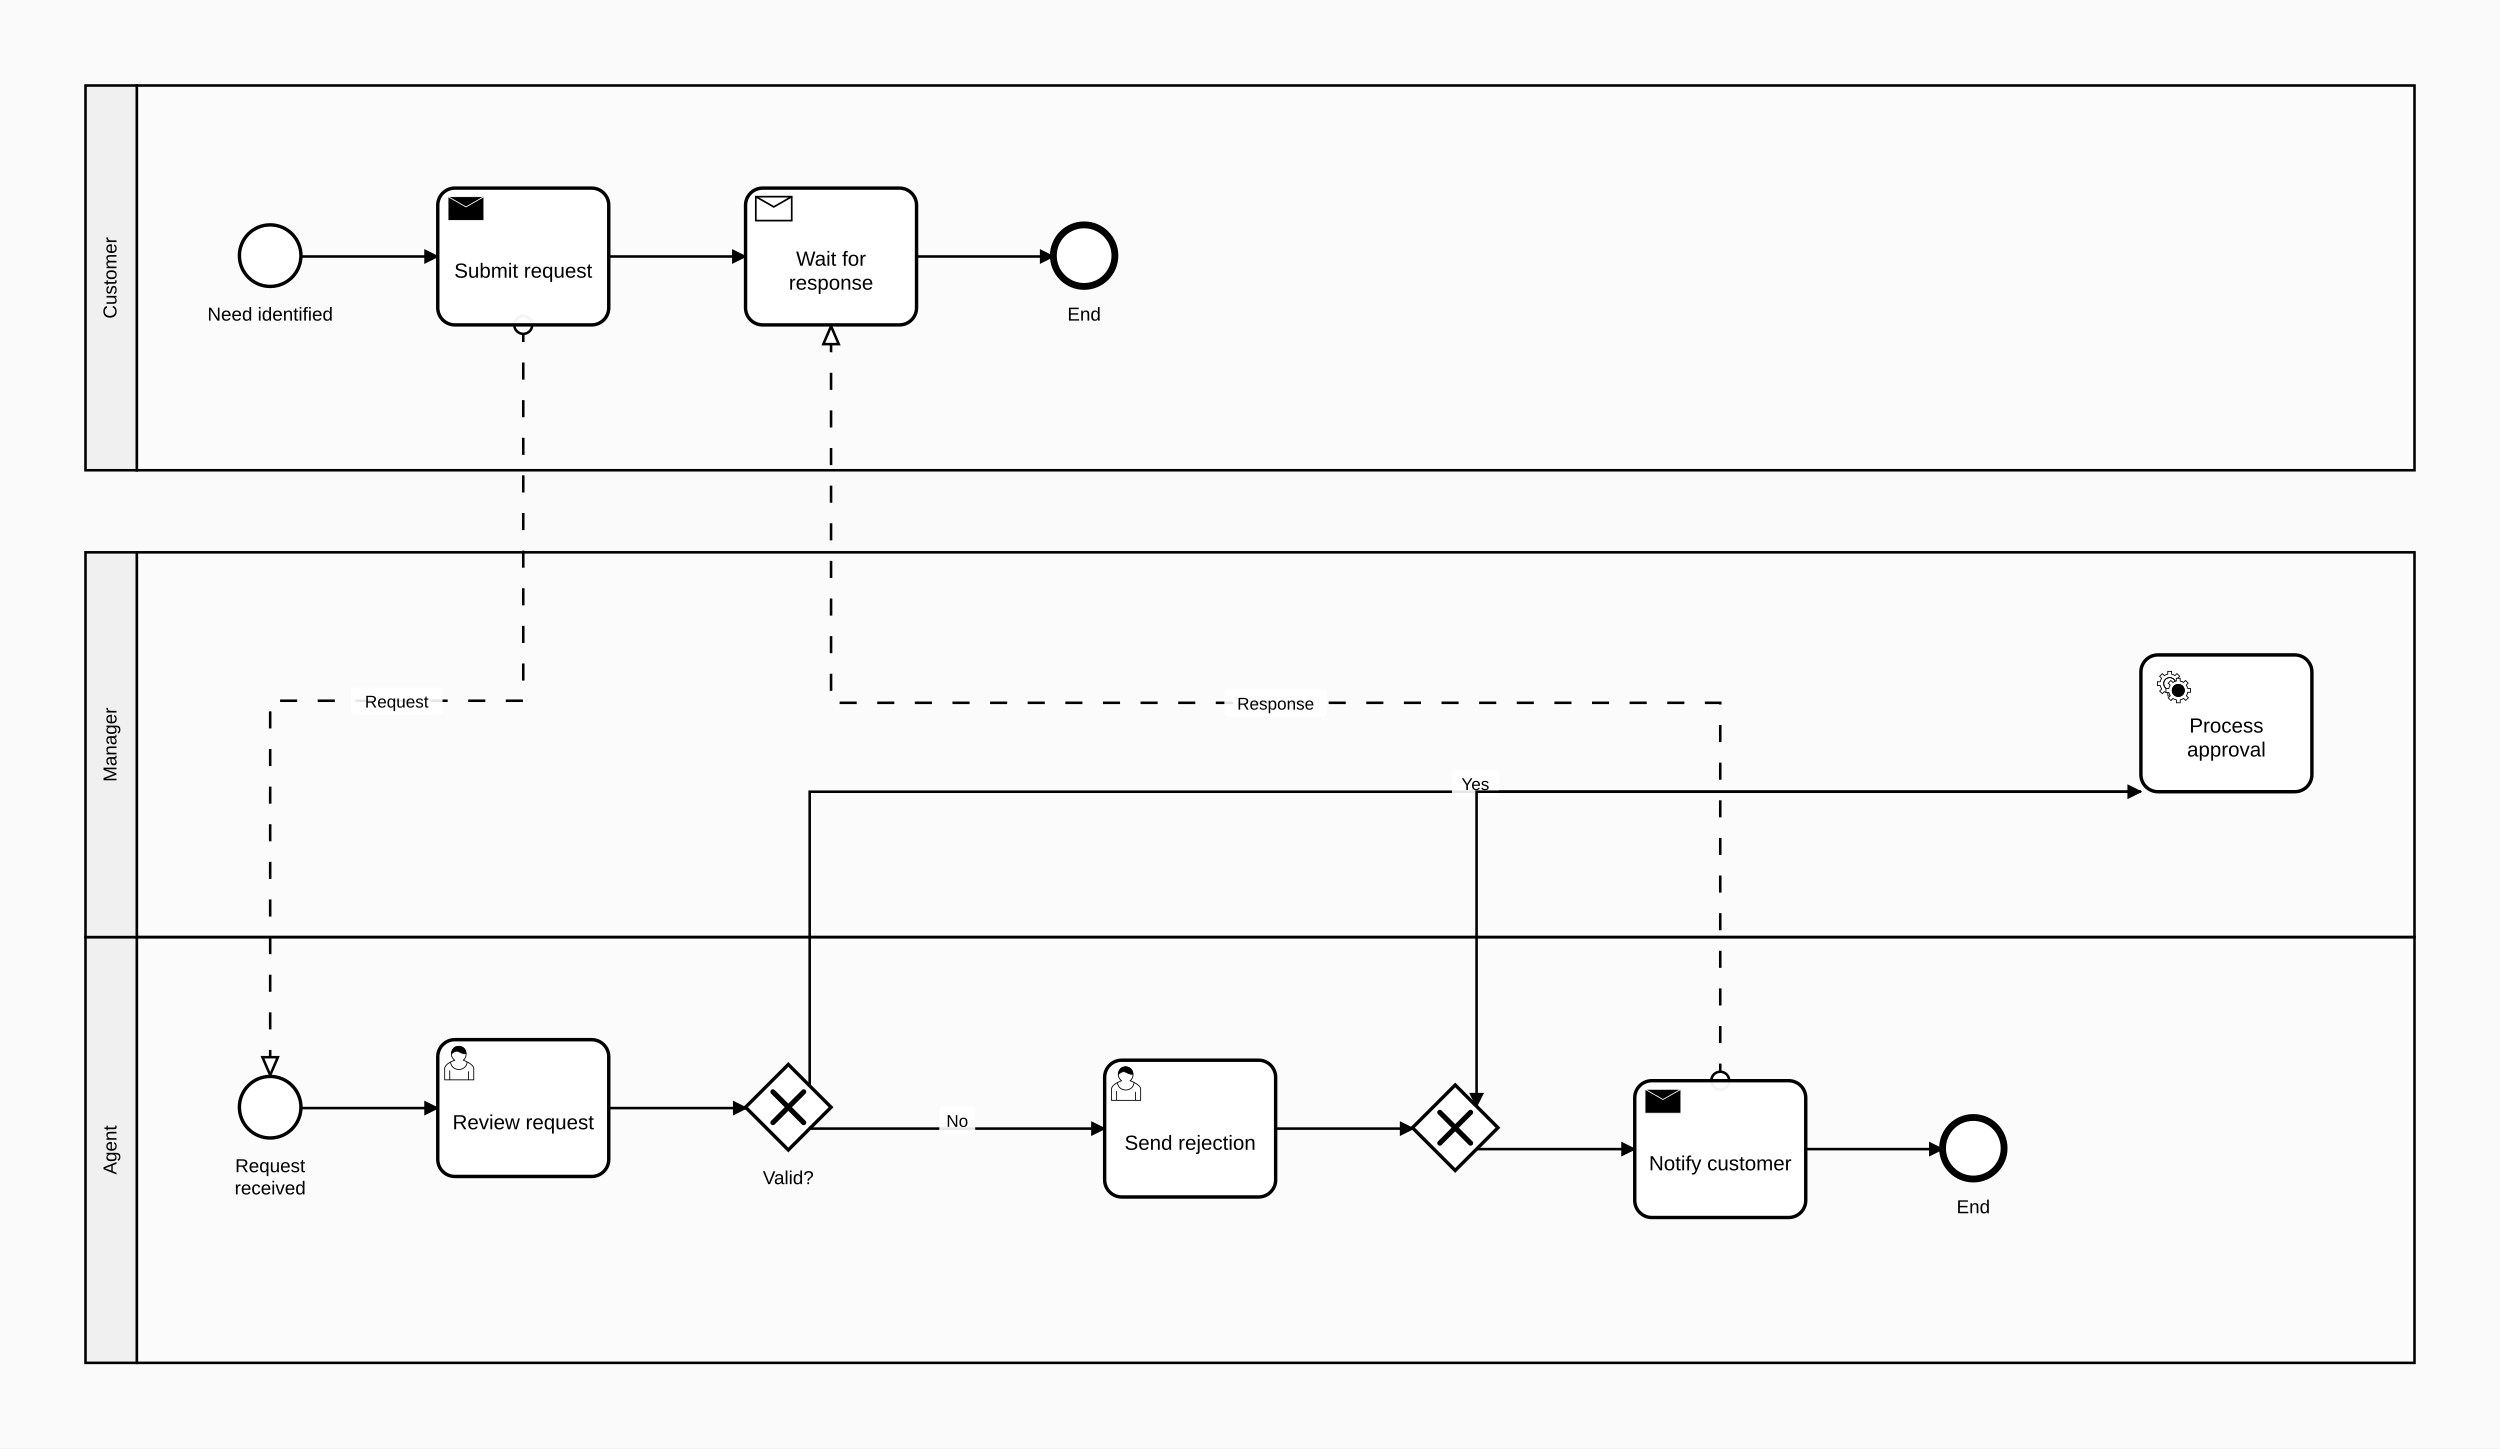
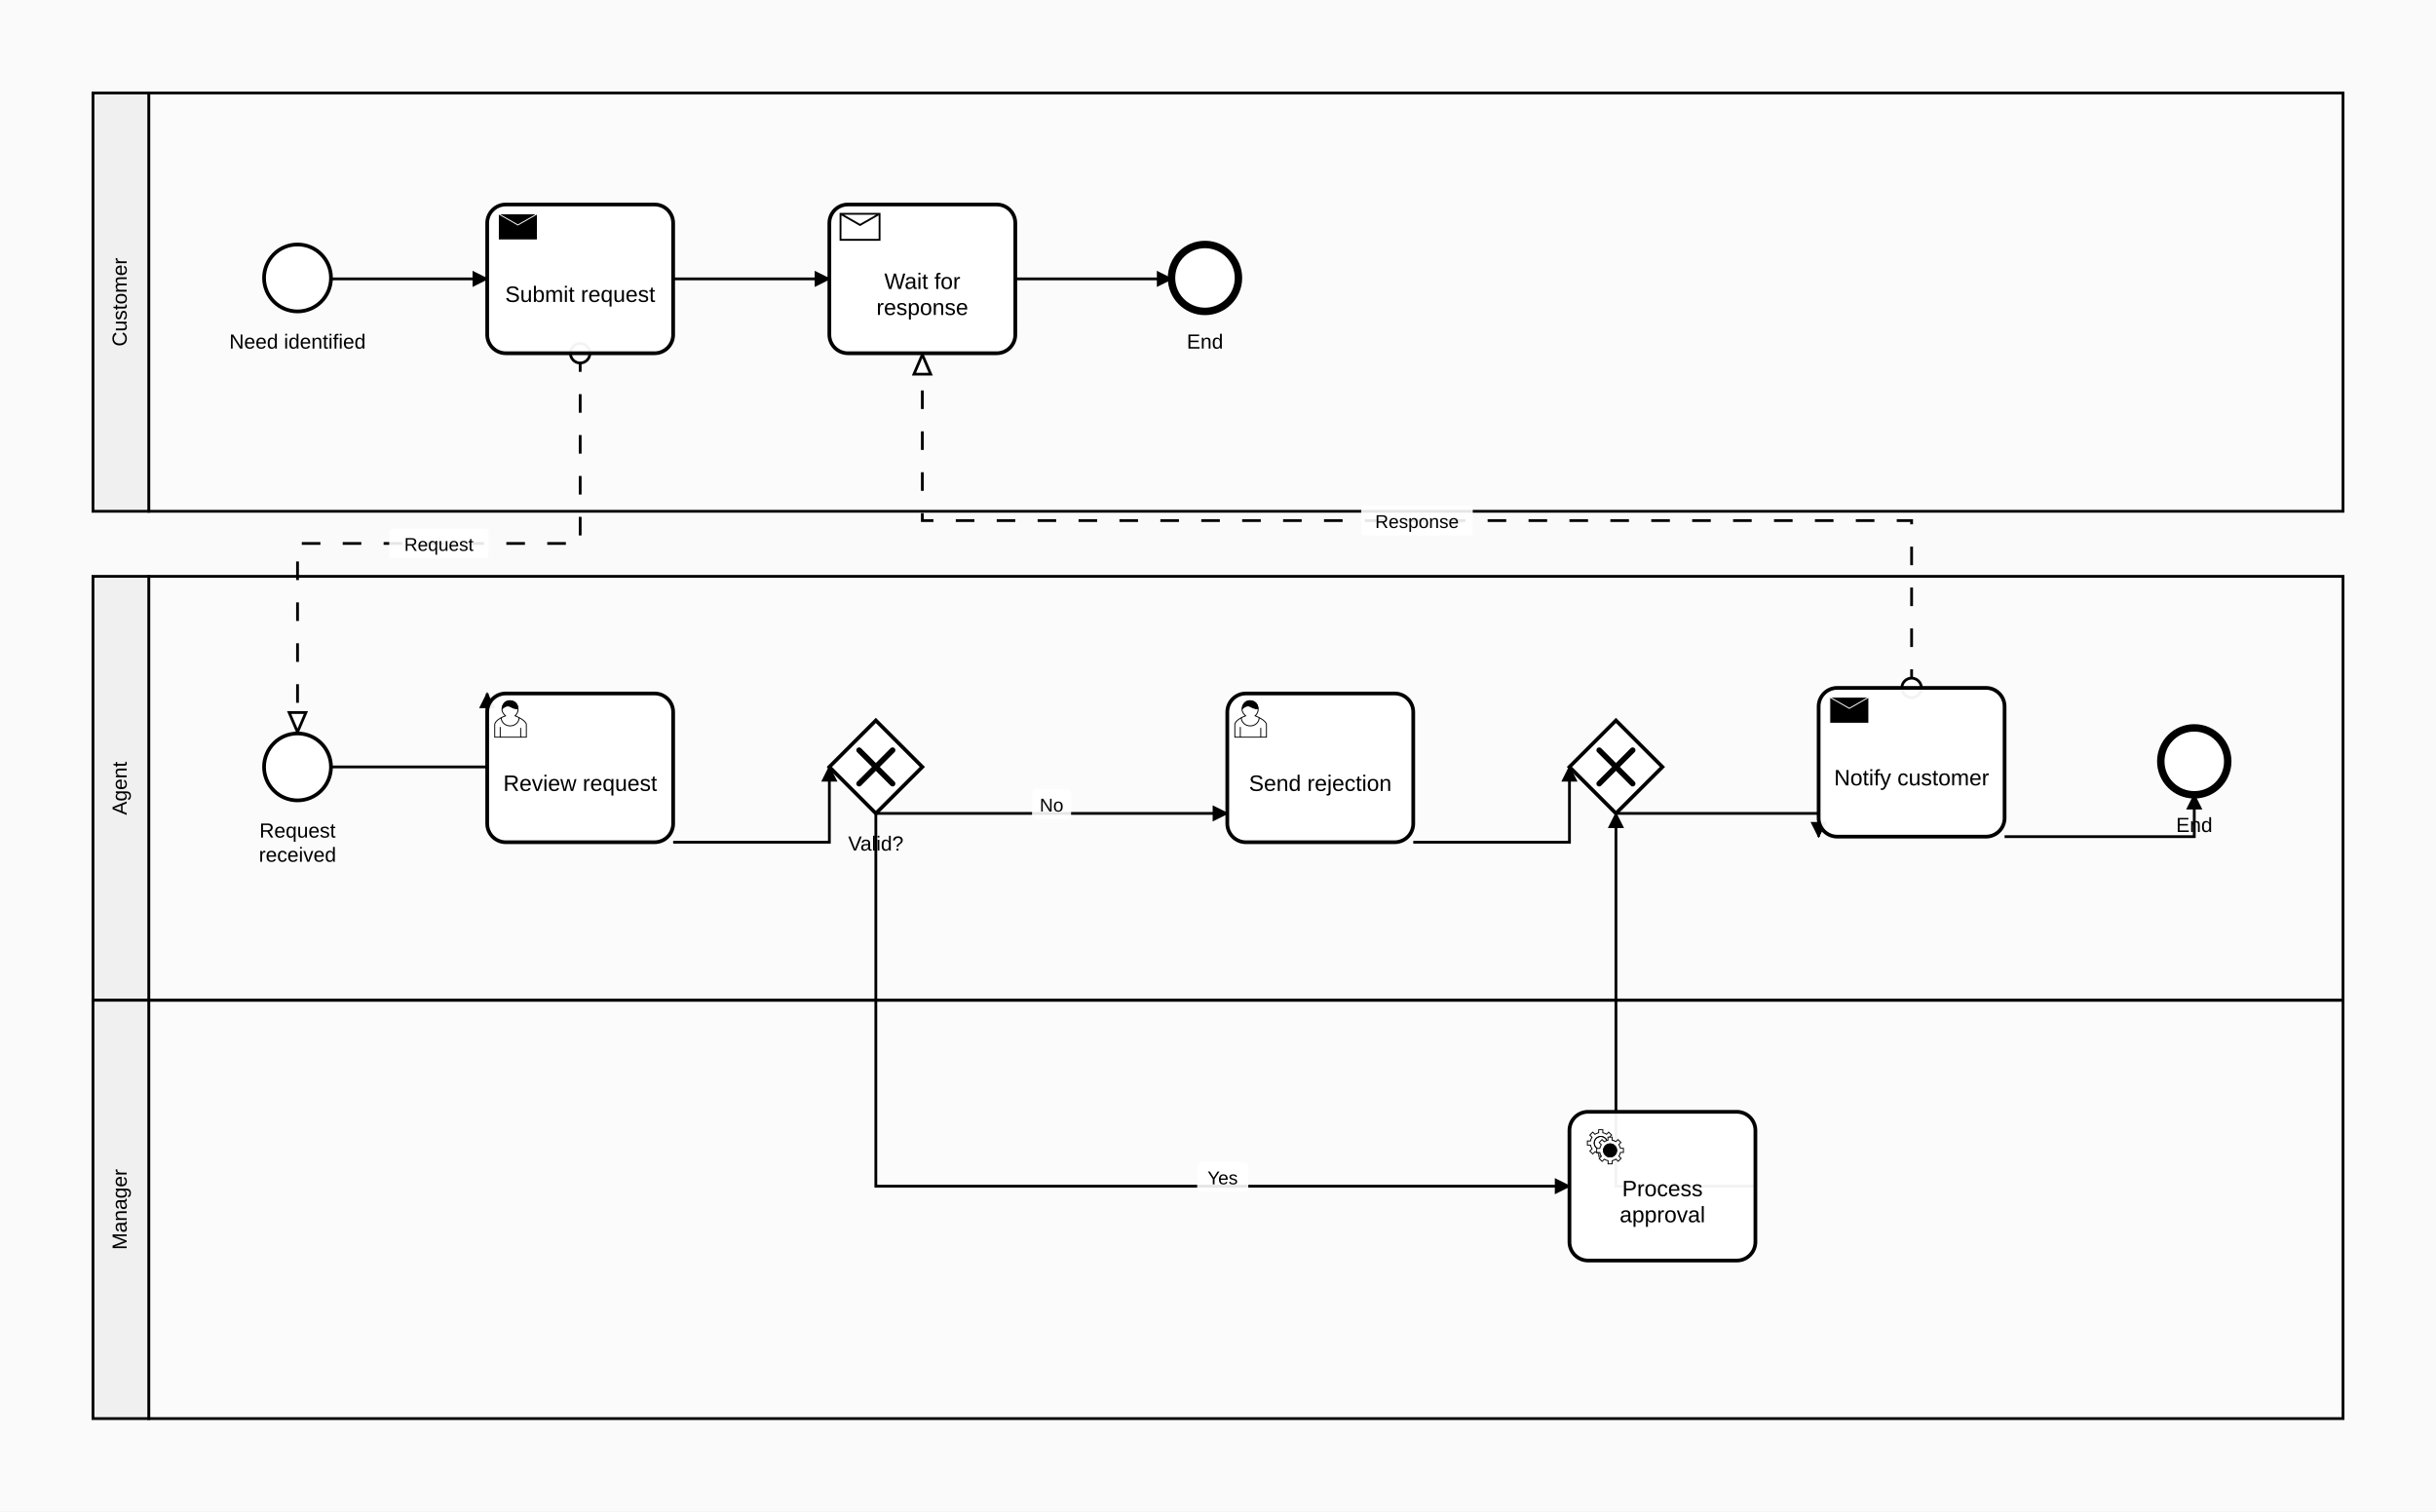
- <svg xmlns="http://www.w3.org/2000/svg" width="1462" height="847" viewBox="0 0 1462 847" font-family="Arial, sans-serif">
+ <svg xmlns="http://www.w3.org/2000/svg" width="1310" height="813" viewBox="0 0 1310 813" font-family="Arial, sans-serif">
  <defs>
    <marker id="seq-end" viewBox="0 0 20 20" refX="11" refY="10" markerWidth="10" markerHeight="10" orient="auto">
      <path d="M 1 5 L 11 10 L 1 15 Z" fill="#000000" stroke="#000000" stroke-width="1" />
    </marker>
    <marker id="seq-default-src" viewBox="0 0 20 20" refX="6" refY="10" markerWidth="10" markerHeight="10" orient="auto">
      <path d="M 6 3 L 10 17" stroke="#000000" stroke-width="1.5" />
    </marker>
    <marker id="seq-conditional-src" viewBox="0 0 20 20" refX="1" refY="10" markerWidth="12" markerHeight="12" orient="auto">
      <path d="M 1 10 L 8 6 L 15 10 L 8 14 Z" fill="#ffffff" stroke="#000000" stroke-width="1" />
    </marker>
    <marker id="msg-start" viewBox="0 0 20 20" refX="6" refY="6" markerWidth="20" markerHeight="20" orient="auto">
      <circle cx="6" cy="6" r="3.5" fill="#ffffff" stroke="#000000" stroke-width="1" />
    </marker>
    <marker id="msg-end" viewBox="0 0 20 20" refX="8.5" refY="5" markerWidth="20" markerHeight="20" orient="auto">
      <path d="m 1 5 l 0 -3 l 7 3 l -7 3 z" fill="#ffffff" stroke="#000000" stroke-width="1" stroke-linecap="butt" />
    </marker>
    <marker id="assoc-end" viewBox="0 0 20 20" refX="11" refY="10" markerWidth="10" markerHeight="10" orient="auto">
      <path d="M 1 5 L 11 10 L 1 15" fill="none" stroke="#000000" stroke-width="1.5" />
    </marker>
  </defs>
-   <rect width="1462" height="847" fill="#fafafa" />
-   <rect x="80" y="50" width="1332" height="225" fill="#ffffff" fill-opacity="0.25" stroke="#000000" stroke-width="1.5" />
+   <rect width="1310" height="813" fill="#fafafa" />
+   <rect x="80" y="50" width="1180" height="225" fill="#ffffff" fill-opacity="0.25" stroke="#000000" stroke-width="1.5" />
  <rect x="50" y="50" width="30" height="225" fill="#f0f0f0" stroke="#000000" stroke-width="1.5" />
  <text x="65" y="162.5" text-anchor="middle" dominant-baseline="middle" font-size="11" fill="#000000" transform="rotate(-90,65,162.5)">Customer</text>
-   <rect x="80" y="548" width="1332" height="249" fill="#ffffff" fill-opacity="0.25" stroke="#000000" stroke-width="1.5" />
-   <rect x="50" y="548" width="30" height="249" fill="#f0f0f0" stroke="#000000" stroke-width="1.5" />
-   <text x="65" y="672.5" text-anchor="middle" dominant-baseline="middle" font-size="11" fill="#000000" transform="rotate(-90,65,672.5)">Agent</text>
-   <rect x="80" y="323" width="1332" height="225" fill="#ffffff" fill-opacity="0.25" stroke="#000000" stroke-width="1.5" />
-   <rect x="50" y="323" width="30" height="225" fill="#f0f0f0" stroke="#000000" stroke-width="1.5" />
-   <text x="65" y="435.5" text-anchor="middle" dominant-baseline="middle" font-size="11" fill="#000000" transform="rotate(-90,65,435.5)">Manager</text>
-   <path d="M 176 150 L 256 150" stroke="#000000" stroke-width="1.5" fill="none" marker-end="url(#seq-end)" />
-   <path d="M 356 150 L 436 150" stroke="#000000" stroke-width="1.5" fill="none" marker-end="url(#seq-end)" />
-   <path d="M 536 150 L 616 150" stroke="#000000" stroke-width="1.5" fill="none" marker-end="url(#seq-end)" />
-   <path d="M 176 648 L 256 648" stroke="#000000" stroke-width="1.5" fill="none" marker-end="url(#seq-end)" />
-   <path d="M 356 648 L 436.5 648" stroke="#000000" stroke-width="1.5" fill="none" marker-end="url(#seq-end)" />
-   <path d="M 473.5 635 L 473.5 463 L 1252 463" stroke="#000000" stroke-width="1.5" fill="none" marker-end="url(#seq-end)" />
-   <rect x="849.1" y="450" width="27.5" height="16" rx="2" fill="white" fill-opacity="0.9" />
-   <text x="862.8" y="462" text-anchor="middle" font-size="10" fill="#000000">Yes</text>
-   <path d="M 473.5 660 L 646 660" stroke="#000000" stroke-width="1.5" fill="none" marker-end="url(#seq-end)" />
-   <rect x="549.3" y="647" width="21" height="16" rx="2" fill="white" fill-opacity="0.9" />
-   <text x="559.8" y="659" text-anchor="middle" font-size="10" fill="#000000">No</text>
-   <path d="M 1252 463 L 863.5 463 L 863.5 647" stroke="#000000" stroke-width="1.5" fill="none" marker-end="url(#seq-end)" />
-   <path d="M 746 660 L 826.5 660" stroke="#000000" stroke-width="1.5" fill="none" marker-end="url(#seq-end)" />
-   <path d="M 863.5 672 L 956 672" stroke="#000000" stroke-width="1.5" fill="none" marker-end="url(#seq-end)" />
-   <path d="M 1056 672 L 1136 672" stroke="#000000" stroke-width="1.5" fill="none" marker-end="url(#seq-end)" />
-   <path d="M 306 190 L 306 409.8 L 158 409.8 L 158 629.5" stroke="#000000" stroke-width="1.5" fill="none" stroke-dasharray="10,12" marker-start="url(#msg-start)" marker-end="url(#msg-end)" />
-   <rect x="205.3" y="401.8" width="53.5" height="16" rx="2" fill="white" fill-opacity="0.9" />
-   <text x="232" y="413.8" text-anchor="middle" font-size="10" fill="#000000">Request</text>
-   <path d="M 1006 632 L 1006 411 L 486 411 L 486 190" stroke="#000000" stroke-width="1.5" fill="none" stroke-dasharray="10,12" marker-start="url(#msg-start)" marker-end="url(#msg-end)" />
-   <rect x="716" y="403" width="60" height="16" rx="2" fill="white" fill-opacity="0.9" />
-   <text x="746" y="415" text-anchor="middle" font-size="10" fill="#000000">Response</text>
-   <circle cx="158" cy="149.5" r="18" fill="#ffffff" fill-opacity="0.95" stroke="#000000" stroke-width="2" />
-   <text x="158" y="187.5" text-anchor="middle" font-size="11" fill="#000000">Need identified</text>
-   <rect x="256" y="110" width="100" height="80" rx="10" ry="10" fill="#ffffff" fill-opacity="0.95" stroke="#000000" stroke-width="2" />
+   <rect x="80" y="310" width="1180" height="228" fill="#ffffff" fill-opacity="0.25" stroke="#000000" stroke-width="1.5" />
+   <rect x="50" y="310" width="30" height="228" fill="#f0f0f0" stroke="#000000" stroke-width="1.5" />
+   <text x="65" y="424" text-anchor="middle" dominant-baseline="middle" font-size="11" fill="#000000" transform="rotate(-90,65,424)">Agent</text>
+   <rect x="80" y="538" width="1180" height="225" fill="#ffffff" fill-opacity="0.25" stroke="#000000" stroke-width="1.5" />
+   <rect x="50" y="538" width="30" height="225" fill="#f0f0f0" stroke="#000000" stroke-width="1.5" />
+   <text x="65" y="650.5" text-anchor="middle" dominant-baseline="middle" font-size="11" fill="#000000" transform="rotate(-90,65,650.5)">Manager</text>
+   <path d="M 178 150 L 262 150" stroke="#000000" stroke-width="1.5" fill="none" marker-end="url(#seq-end)" />
+   <path d="M 362 150 L 446 150" stroke="#000000" stroke-width="1.5" fill="none" marker-end="url(#seq-end)" />
+   <path d="M 546 150 L 630 150" stroke="#000000" stroke-width="1.5" fill="none" marker-end="url(#seq-end)" />
+   <path d="M 178 412.5 L 262 412.5 L 262 373" stroke="#000000" stroke-width="1.5" fill="none" marker-end="url(#seq-end)" />
+   <path d="M 362 453 L 446 453 L 446 412.5" stroke="#000000" stroke-width="1.5" fill="none" marker-end="url(#seq-end)" />
+   <path d="M 471 437.5 L 471 638 L 844 638" stroke="#000000" stroke-width="1.5" fill="none" marker-end="url(#seq-end)" />
+   <rect x="643.8" y="625" width="27.5" height="16" rx="2" fill="white" fill-opacity="0.9" />
+   <text x="657.5" y="637" text-anchor="middle" font-size="10" fill="#000000">Yes</text>
+   <path d="M 471 437.5 L 660 437.5" stroke="#000000" stroke-width="1.5" fill="none" marker-end="url(#seq-end)" />
+   <rect x="555" y="424.5" width="21" height="16" rx="2" fill="white" fill-opacity="0.9" />
+   <text x="565.5" y="436.5" text-anchor="middle" font-size="10" fill="#000000">No</text>
+   <path d="M 944 638 L 869 638 L 869 437.5" stroke="#000000" stroke-width="1.5" fill="none" marker-end="url(#seq-end)" />
+   <path d="M 760 453 L 844 453 L 844 412.5" stroke="#000000" stroke-width="1.5" fill="none" marker-end="url(#seq-end)" />
+   <path d="M 869 437.5 L 978 437.5 L 978 450" stroke="#000000" stroke-width="1.5" fill="none" marker-end="url(#seq-end)" />
+   <path d="M 1078 450 L 1180 450 L 1180 427.5" stroke="#000000" stroke-width="1.5" fill="none" marker-end="url(#seq-end)" />
+   <path d="M 312 190 L 312 292.3 L 160 292.3 L 160 394.5" stroke="#000000" stroke-width="1.5" fill="none" stroke-dasharray="10,12" marker-start="url(#msg-start)" marker-end="url(#msg-end)" />
+   <rect x="209.3" y="284.3" width="53.5" height="16" rx="2" fill="white" fill-opacity="0.9" />
+   <text x="236" y="296.3" text-anchor="middle" font-size="10" fill="#000000">Request</text>
+   <path d="M 1028 370 L 1028 280 L 496 280 L 496 190" stroke="#000000" stroke-width="1.5" fill="none" stroke-dasharray="10,12" marker-start="url(#msg-start)" marker-end="url(#msg-end)" />
+   <rect x="732" y="272" width="60" height="16" rx="2" fill="white" fill-opacity="0.9" />
+   <text x="762" y="284" text-anchor="middle" font-size="10" fill="#000000">Response</text>
+   <circle cx="160" cy="149.5" r="18" fill="#ffffff" fill-opacity="0.95" stroke="#000000" stroke-width="2" />
+   <text x="160" y="187.5" text-anchor="middle" font-size="11" fill="#000000">Need identified</text>
+   <rect x="262" y="110" width="100" height="80" rx="10" ry="10" fill="#ffffff" fill-opacity="0.95" stroke="#000000" stroke-width="2" />
  <g>
-     <path d="m 262,115 l 0,14 l 21,0 l 0,-14 z l 10.5,6 l 10.5,-6" fill="#000000" stroke="#ffffff" stroke-width="0.5" />
+     <path d="m 268,115 l 0,14 l 21,0 l 0,-14 z l 10.5,6 l 10.5,-6" fill="#000000" stroke="#ffffff" stroke-width="0.5" />
  </g>
-   <text x="306" y="159" text-anchor="middle" dominant-baseline="middle" font-size="12" fill="#000000">Submit request</text>
-   <rect x="436" y="110" width="100" height="80" rx="10" ry="10" fill="#ffffff" fill-opacity="0.95" stroke="#000000" stroke-width="2" />
+   <text x="312" y="159" text-anchor="middle" dominant-baseline="middle" font-size="12" fill="#000000">Submit request</text>
+   <rect x="446" y="110" width="100" height="80" rx="10" ry="10" fill="#ffffff" fill-opacity="0.95" stroke="#000000" stroke-width="2" />
  <g>
-     <path d="m 442,115 l 0,14 l 21,0 l 0,-14 z l 10.5,6 l 10.5,-6" fill="#ffffff" stroke="#000000" stroke-width="1" />
+     <path d="m 452,115 l 0,14 l 21,0 l 0,-14 z l 10.5,6 l 10.5,-6" fill="#ffffff" stroke="#000000" stroke-width="1" />
  </g>
-   <text x="486" y="152" text-anchor="middle" dominant-baseline="middle" font-size="12" fill="#000000">Wait for</text>
-   <text x="486" y="166" text-anchor="middle" dominant-baseline="middle" font-size="12" fill="#000000">response</text>
-   <circle cx="634" cy="149.5" r="18" fill="#ffffff" fill-opacity="0.95" stroke="#000000" stroke-width="4" />
-   <text x="634" y="187.5" text-anchor="middle" font-size="11" fill="#000000">End</text>
-   <circle cx="158" cy="647.5" r="18" fill="#ffffff" fill-opacity="0.95" stroke="#000000" stroke-width="2" />
-   <text x="158" y="685.5" text-anchor="middle" font-size="11" fill="#000000">Request</text>
-   <text x="158" y="698.5" text-anchor="middle" font-size="11" fill="#000000">received</text>
-   <rect x="256" y="608" width="100" height="80" rx="10" ry="10" fill="#ffffff" fill-opacity="0.95" stroke="#000000" stroke-width="2" />
+   <text x="496" y="152" text-anchor="middle" dominant-baseline="middle" font-size="12" fill="#000000">Wait for</text>
+   <text x="496" y="166" text-anchor="middle" dominant-baseline="middle" font-size="12" fill="#000000">response</text>
+   <circle cx="648" cy="149.5" r="18" fill="#ffffff" fill-opacity="0.95" stroke="#000000" stroke-width="4" />
+   <text x="648" y="187.5" text-anchor="middle" font-size="11" fill="#000000">End</text>
+   <circle cx="160" cy="412.5" r="18" fill="#ffffff" fill-opacity="0.95" stroke="#000000" stroke-width="2" />
+   <text x="160" y="450.5" text-anchor="middle" font-size="11" fill="#000000">Request</text>
+   <text x="160" y="463.5" text-anchor="middle" font-size="11" fill="#000000">received</text>
+   <rect x="262" y="373" width="100" height="80" rx="10" ry="10" fill="#ffffff" fill-opacity="0.95" stroke="#000000" stroke-width="2" />
  <g>
-     <path d="m 271,620 c 0.909,-0.845 1.594,-2.049 1.594,-3.385 0,-2.554 -1.805,-4.622 -4.357,-4.622 -2.552,0 -4.288,2.068 -4.288,4.622 0,1.348 0.974,2.562 1.896,3.405 -0.529,0.187 -5.669,2.097 -5.794,4.756 v 6.718 h 17 v -6.718 c 0,-2.298 -5.528,-4.595 -6.051,-4.776 z m -8,6 l 0,5.5 m 11,0 l 0,-5" fill="#ffffff" stroke="#000000" stroke-width="0.5" />
-     <path d="m 273.162,621.009 c 0,2.447 -2.158,4.431 -4.821,4.431 -2.665,0 -4.822,-1.981 -4.822,-4.431" fill="none" stroke="#000000" stroke-width="0.5" />
-     <path d="m 264.1,616.2 c 0,0 2.251,-2.358 4.274,-1.177 2.024,1.181 4.221,1.537 4.124,0.965 -0.098,-0.57 -0.117,-3.791 -4.191,-4.136 -3.575,0.001 -4.208,3.367 -4.207,4.348 z" fill="#000000" stroke="#000000" stroke-width="0.5" />
+     <path d="m 277,385 c 0.909,-0.845 1.594,-2.049 1.594,-3.385 0,-2.554 -1.805,-4.622 -4.357,-4.622 -2.552,0 -4.288,2.068 -4.288,4.622 0,1.348 0.974,2.562 1.896,3.405 -0.529,0.187 -5.669,2.097 -5.794,4.756 v 6.718 h 17 v -6.718 c 0,-2.298 -5.528,-4.595 -6.051,-4.776 z m -8,6 l 0,5.5 m 11,0 l 0,-5" fill="#ffffff" stroke="#000000" stroke-width="0.5" />
+     <path d="m 279.162,386.009 c 0,2.447 -2.158,4.431 -4.821,4.431 -2.665,0 -4.822,-1.981 -4.822,-4.431" fill="none" stroke="#000000" stroke-width="0.5" />
+     <path d="m 270.1,381.2 c 0,0 2.251,-2.358 4.274,-1.177 2.024,1.181 4.221,1.537 4.124,0.965 -0.098,-0.57 -0.117,-3.791 -4.191,-4.136 -3.575,0.001 -4.208,3.367 -4.207,4.348 z" fill="#000000" stroke="#000000" stroke-width="0.5" />
  </g>
-   <text x="306" y="657" text-anchor="middle" dominant-baseline="middle" font-size="12" fill="#000000">Review request</text>
-   <polygon points="461,622.5 486,647.5 461,672.5 436,647.5" fill="#ffffff" fill-opacity="0.95" stroke="#000000" stroke-width="2" />
-   <line x1="452" y1="638.5" x2="470" y2="656.5" stroke="#000000" stroke-width="3" stroke-linecap="round" />
-   <line x1="470" y1="638.5" x2="452" y2="656.5" stroke="#000000" stroke-width="3" stroke-linecap="round" />
-   <text x="461" y="692.5" text-anchor="middle" font-size="11" fill="#000000">Valid?</text>
-   <rect x="1252" y="383" width="100" height="80" rx="10" ry="10" fill="#ffffff" fill-opacity="0.95" stroke="#000000" stroke-width="2" />
+   <text x="312" y="422" text-anchor="middle" dominant-baseline="middle" font-size="12" fill="#000000">Review request</text>
+   <polygon points="471,387.5 496,412.5 471,437.5 446,412.5" fill="#ffffff" fill-opacity="0.95" stroke="#000000" stroke-width="2" />
+   <line x1="462" y1="403.5" x2="480" y2="421.5" stroke="#000000" stroke-width="3" stroke-linecap="round" />
+   <line x1="480" y1="403.5" x2="462" y2="421.5" stroke="#000000" stroke-width="3" stroke-linecap="round" />
+   <text x="471" y="457.5" text-anchor="middle" font-size="11" fill="#000000">Valid?</text>
+   <rect x="844" y="598" width="100" height="80" rx="10" ry="10" fill="#ffffff" fill-opacity="0.95" stroke="#000000" stroke-width="2" />
  <g>
-     <path d="m 1270,407 v -1.713 c 0.352,-0.071 0.704,-0.178 1.048,-0.321 0.344,-0.145 0.666,-0.321 0.966,-0.521 l 1.194,1.18 1.567,-1.577 -1.195,-1.18 c 0.403,-0.614 0.683,-1.299 0.825,-2.018 l 1.622,-0.01 v -2.22 l -1.637,0.01 c -0.073,-0.352 -0.178,-0.7 -0.324,-1.044 -0.145,-0.344 -0.321,-0.664 -0.523,-0.962 l 1.131,-1.136 -1.583,-1.563 -1.13,1.136 c -0.614,-0.401 -1.303,-0.681 -2.023,-0.822 l 0.009,-1.619 h -2.241 l 0.004,1.631 c -0.354,0.074 -0.705,0.18 -1.05,0.324 -0.344,0.144 -0.665,0.321 -0.964,0.52 l -1.17,-1.158 -1.567,1.579 1.168,1.157 c -0.403,0.613 -0.683,1.298 -0.825,2.017 l -1.659,0.003 v 2.222 l 1.672,-0.006 c 0.073,0.351 0.18,0.702 0.324,1.045 0.145,0.344 0.321,0.664 0.523,0.961 l -1.199,1.197 1.584,1.56 1.196,-1.193 c 0.614,0.403 1.303,0.682 2.023,0.823 l 0.001,1.699 h 2.227 z m 0.221,-3.996 c -1.789,0.75 -3.858,-0.093 -4.61,-1.874 -0.752,-1.783 0.091,-3.846 1.88,-4.596 1.788,-0.749 3.857,0.093 4.609,1.874 0.752,1.782 -0.091,3.846 -1.879,4.596 z" fill="#ffffff" stroke="#000000" stroke-width="0.5" />
-     <path d="m 1270.221,403.004 c -1.789,0.75 -3.858,-0.093 -4.61,-1.874 -0.752,-1.783 0.091,-3.846 1.88,-4.596 1.788,-0.749 3.857,0.093 4.609,1.874 0.752,1.782 -0.091,3.846 -1.879,4.596 z" fill="none" stroke="#000000" stroke-width="0.5" />
-     <path d="m 1275,411 v -1.713 c 0.352,-0.071 0.704,-0.178 1.048,-0.321 0.344,-0.145 0.666,-0.321 0.966,-0.521 l 1.194,1.18 1.567,-1.577 -1.195,-1.18 c 0.403,-0.614 0.683,-1.299 0.825,-2.018 l 1.622,-0.01 v -2.22 l -1.637,0.01 c -0.073,-0.352 -0.178,-0.7 -0.324,-1.044 -0.145,-0.344 -0.321,-0.664 -0.523,-0.962 l 1.131,-1.136 -1.583,-1.563 -1.13,1.136 c -0.614,-0.401 -1.303,-0.681 -2.023,-0.822 l 0.009,-1.619 h -2.241 l 0.004,1.631 c -0.354,0.074 -0.705,0.18 -1.05,0.324 -0.344,0.144 -0.665,0.321 -0.964,0.52 l -1.17,-1.158 -1.567,1.579 1.168,1.157 c -0.403,0.613 -0.683,1.298 -0.825,2.017 l -1.659,0.003 v 2.222 l 1.672,-0.006 c 0.073,0.351 0.18,0.702 0.324,1.045 0.145,0.344 0.321,0.664 0.523,0.961 l -1.199,1.197 1.584,1.56 1.196,-1.193 c 0.614,0.403 1.303,0.682 2.023,0.823 l 0.001,1.699 h 2.227 z m 0.221,-3.996 c -1.789,0.75 -3.858,-0.093 -4.61,-1.874 -0.752,-1.783 0.091,-3.846 1.88,-4.596 1.788,-0.749 3.857,0.093 4.609,1.874 0.752,1.782 -0.091,3.846 -1.879,4.596 z" fill="#ffffff" stroke="#000000" stroke-width="0.5" />
-     <path d="m 1275.221,407.004 c -1.789,0.75 -3.858,-0.093 -4.61,-1.874 -0.752,-1.783 0.091,-3.846 1.88,-4.596 1.788,-0.749 3.857,0.093 4.609,1.874 0.752,1.782 -0.091,3.846 -1.879,4.596 z" fill="#000000" stroke="#000000" stroke-width="0.5" />
+     <path d="m 862,622 v -1.713 c 0.352,-0.071 0.704,-0.178 1.048,-0.321 0.344,-0.145 0.666,-0.321 0.966,-0.521 l 1.194,1.18 1.567,-1.577 -1.195,-1.18 c 0.403,-0.614 0.683,-1.299 0.825,-2.018 l 1.622,-0.01 v -2.22 l -1.637,0.01 c -0.073,-0.352 -0.178,-0.7 -0.324,-1.044 -0.145,-0.344 -0.321,-0.664 -0.523,-0.962 l 1.131,-1.136 -1.583,-1.563 -1.13,1.136 c -0.614,-0.401 -1.303,-0.681 -2.023,-0.822 l 0.009,-1.619 h -2.241 l 0.004,1.631 c -0.354,0.074 -0.705,0.18 -1.05,0.324 -0.344,0.144 -0.665,0.321 -0.964,0.52 l -1.17,-1.158 -1.567,1.579 1.168,1.157 c -0.403,0.613 -0.683,1.298 -0.825,2.017 l -1.659,0.003 v 2.222 l 1.672,-0.006 c 0.073,0.351 0.18,0.702 0.324,1.045 0.145,0.344 0.321,0.664 0.523,0.961 l -1.199,1.197 1.584,1.56 1.196,-1.193 c 0.614,0.403 1.303,0.682 2.023,0.823 l 0.001,1.699 h 2.227 z m 0.221,-3.996 c -1.789,0.75 -3.858,-0.093 -4.61,-1.874 -0.752,-1.783 0.091,-3.846 1.88,-4.596 1.788,-0.749 3.857,0.093 4.609,1.874 0.752,1.782 -0.091,3.846 -1.879,4.596 z" fill="#ffffff" stroke="#000000" stroke-width="0.5" />
+     <path d="m 862.221,618.004 c -1.789,0.75 -3.858,-0.093 -4.61,-1.874 -0.752,-1.783 0.091,-3.846 1.88,-4.596 1.788,-0.749 3.857,0.093 4.609,1.874 0.752,1.782 -0.091,3.846 -1.879,4.596 z" fill="none" stroke="#000000" stroke-width="0.5" />
+     <path d="m 867,626 v -1.713 c 0.352,-0.071 0.704,-0.178 1.048,-0.321 0.344,-0.145 0.666,-0.321 0.966,-0.521 l 1.194,1.18 1.567,-1.577 -1.195,-1.18 c 0.403,-0.614 0.683,-1.299 0.825,-2.018 l 1.622,-0.01 v -2.22 l -1.637,0.01 c -0.073,-0.352 -0.178,-0.7 -0.324,-1.044 -0.145,-0.344 -0.321,-0.664 -0.523,-0.962 l 1.131,-1.136 -1.583,-1.563 -1.13,1.136 c -0.614,-0.401 -1.303,-0.681 -2.023,-0.822 l 0.009,-1.619 h -2.241 l 0.004,1.631 c -0.354,0.074 -0.705,0.18 -1.05,0.324 -0.344,0.144 -0.665,0.321 -0.964,0.52 l -1.17,-1.158 -1.567,1.579 1.168,1.157 c -0.403,0.613 -0.683,1.298 -0.825,2.017 l -1.659,0.003 v 2.222 l 1.672,-0.006 c 0.073,0.351 0.18,0.702 0.324,1.045 0.145,0.344 0.321,0.664 0.523,0.961 l -1.199,1.197 1.584,1.56 1.196,-1.193 c 0.614,0.403 1.303,0.682 2.023,0.823 l 0.001,1.699 h 2.227 z m 0.221,-3.996 c -1.789,0.75 -3.858,-0.093 -4.61,-1.874 -0.752,-1.783 0.091,-3.846 1.88,-4.596 1.788,-0.749 3.857,0.093 4.609,1.874 0.752,1.782 -0.091,3.846 -1.879,4.596 z" fill="#ffffff" stroke="#000000" stroke-width="0.5" />
+     <path d="m 867.221,622.004 c -1.789,0.75 -3.858,-0.093 -4.61,-1.874 -0.752,-1.783 0.091,-3.846 1.88,-4.596 1.788,-0.749 3.857,0.093 4.609,1.874 0.752,1.782 -0.091,3.846 -1.879,4.596 z" fill="#000000" stroke="#000000" stroke-width="0.5" />
  </g>
-   <text x="1302" y="425" text-anchor="middle" dominant-baseline="middle" font-size="12" fill="#000000">Process</text>
-   <text x="1302" y="439" text-anchor="middle" dominant-baseline="middle" font-size="12" fill="#000000">approval</text>
-   <rect x="646" y="620" width="100" height="80" rx="10" ry="10" fill="#ffffff" fill-opacity="0.95" stroke="#000000" stroke-width="2" />
+   <text x="894" y="640" text-anchor="middle" dominant-baseline="middle" font-size="12" fill="#000000">Process</text>
+   <text x="894" y="654" text-anchor="middle" dominant-baseline="middle" font-size="12" fill="#000000">approval</text>
+   <rect x="660" y="373" width="100" height="80" rx="10" ry="10" fill="#ffffff" fill-opacity="0.95" stroke="#000000" stroke-width="2" />
  <g>
-     <path d="m 661,632 c 0.909,-0.845 1.594,-2.049 1.594,-3.385 0,-2.554 -1.805,-4.622 -4.357,-4.622 -2.552,0 -4.288,2.068 -4.288,4.622 0,1.348 0.974,2.562 1.896,3.405 -0.529,0.187 -5.669,2.097 -5.794,4.756 v 6.718 h 17 v -6.718 c 0,-2.298 -5.528,-4.595 -6.051,-4.776 z m -8,6 l 0,5.5 m 11,0 l 0,-5" fill="#ffffff" stroke="#000000" stroke-width="0.5" />
-     <path d="m 663.162,633.009 c 0,2.447 -2.158,4.431 -4.821,4.431 -2.665,0 -4.822,-1.981 -4.822,-4.431" fill="none" stroke="#000000" stroke-width="0.5" />
-     <path d="m 654.1,628.2 c 0,0 2.251,-2.358 4.274,-1.177 2.024,1.181 4.221,1.537 4.124,0.965 -0.098,-0.57 -0.117,-3.791 -4.191,-4.136 -3.575,0.001 -4.208,3.367 -4.207,4.348 z" fill="#000000" stroke="#000000" stroke-width="0.5" />
+     <path d="m 675,385 c 0.909,-0.845 1.594,-2.049 1.594,-3.385 0,-2.554 -1.805,-4.622 -4.357,-4.622 -2.552,0 -4.288,2.068 -4.288,4.622 0,1.348 0.974,2.562 1.896,3.405 -0.529,0.187 -5.669,2.097 -5.794,4.756 v 6.718 h 17 v -6.718 c 0,-2.298 -5.528,-4.595 -6.051,-4.776 z m -8,6 l 0,5.5 m 11,0 l 0,-5" fill="#ffffff" stroke="#000000" stroke-width="0.5" />
+     <path d="m 677.162,386.009 c 0,2.447 -2.158,4.431 -4.821,4.431 -2.665,0 -4.822,-1.981 -4.822,-4.431" fill="none" stroke="#000000" stroke-width="0.5" />
+     <path d="m 668.1,381.2 c 0,0 2.251,-2.358 4.274,-1.177 2.024,1.181 4.221,1.537 4.124,0.965 -0.098,-0.57 -0.117,-3.791 -4.191,-4.136 -3.575,0.001 -4.208,3.367 -4.207,4.348 z" fill="#000000" stroke="#000000" stroke-width="0.5" />
  </g>
-   <text x="696" y="669" text-anchor="middle" dominant-baseline="middle" font-size="12" fill="#000000">Send rejection</text>
-   <polygon points="851,634.5 876,659.5 851,684.5 826,659.5" fill="#ffffff" fill-opacity="0.95" stroke="#000000" stroke-width="2" />
-   <line x1="842" y1="650.5" x2="860" y2="668.5" stroke="#000000" stroke-width="3" stroke-linecap="round" />
-   <line x1="860" y1="650.5" x2="842" y2="668.5" stroke="#000000" stroke-width="3" stroke-linecap="round" />
-   <rect x="956" y="632" width="100" height="80" rx="10" ry="10" fill="#ffffff" fill-opacity="0.95" stroke="#000000" stroke-width="2" />
+   <text x="710" y="422" text-anchor="middle" dominant-baseline="middle" font-size="12" fill="#000000">Send rejection</text>
+   <polygon points="869,387.5 894,412.5 869,437.5 844,412.5" fill="#ffffff" fill-opacity="0.95" stroke="#000000" stroke-width="2" />
+   <line x1="860" y1="403.5" x2="878" y2="421.5" stroke="#000000" stroke-width="3" stroke-linecap="round" />
+   <line x1="878" y1="403.5" x2="860" y2="421.5" stroke="#000000" stroke-width="3" stroke-linecap="round" />
+   <rect x="978" y="370" width="100" height="80" rx="10" ry="10" fill="#ffffff" fill-opacity="0.95" stroke="#000000" stroke-width="2" />
  <g>
-     <path d="m 962,637 l 0,14 l 21,0 l 0,-14 z l 10.5,6 l 10.5,-6" fill="#000000" stroke="#ffffff" stroke-width="0.5" />
+     <path d="m 984,375 l 0,14 l 21,0 l 0,-14 z l 10.5,6 l 10.5,-6" fill="#000000" stroke="#ffffff" stroke-width="0.5" />
  </g>
-   <text x="1006" y="681" text-anchor="middle" dominant-baseline="middle" font-size="12" fill="#000000">Notify customer</text>
-   <circle cx="1154" cy="671.5" r="18" fill="#ffffff" fill-opacity="0.95" stroke="#000000" stroke-width="4" />
-   <text x="1154" y="709.5" text-anchor="middle" font-size="11" fill="#000000">End</text>
+   <text x="1028" y="419" text-anchor="middle" dominant-baseline="middle" font-size="12" fill="#000000">Notify customer</text>
+   <circle cx="1180" cy="409.5" r="18" fill="#ffffff" fill-opacity="0.95" stroke="#000000" stroke-width="4" />
+   <text x="1180" y="447.5" text-anchor="middle" font-size="11" fill="#000000">End</text>
</svg>
